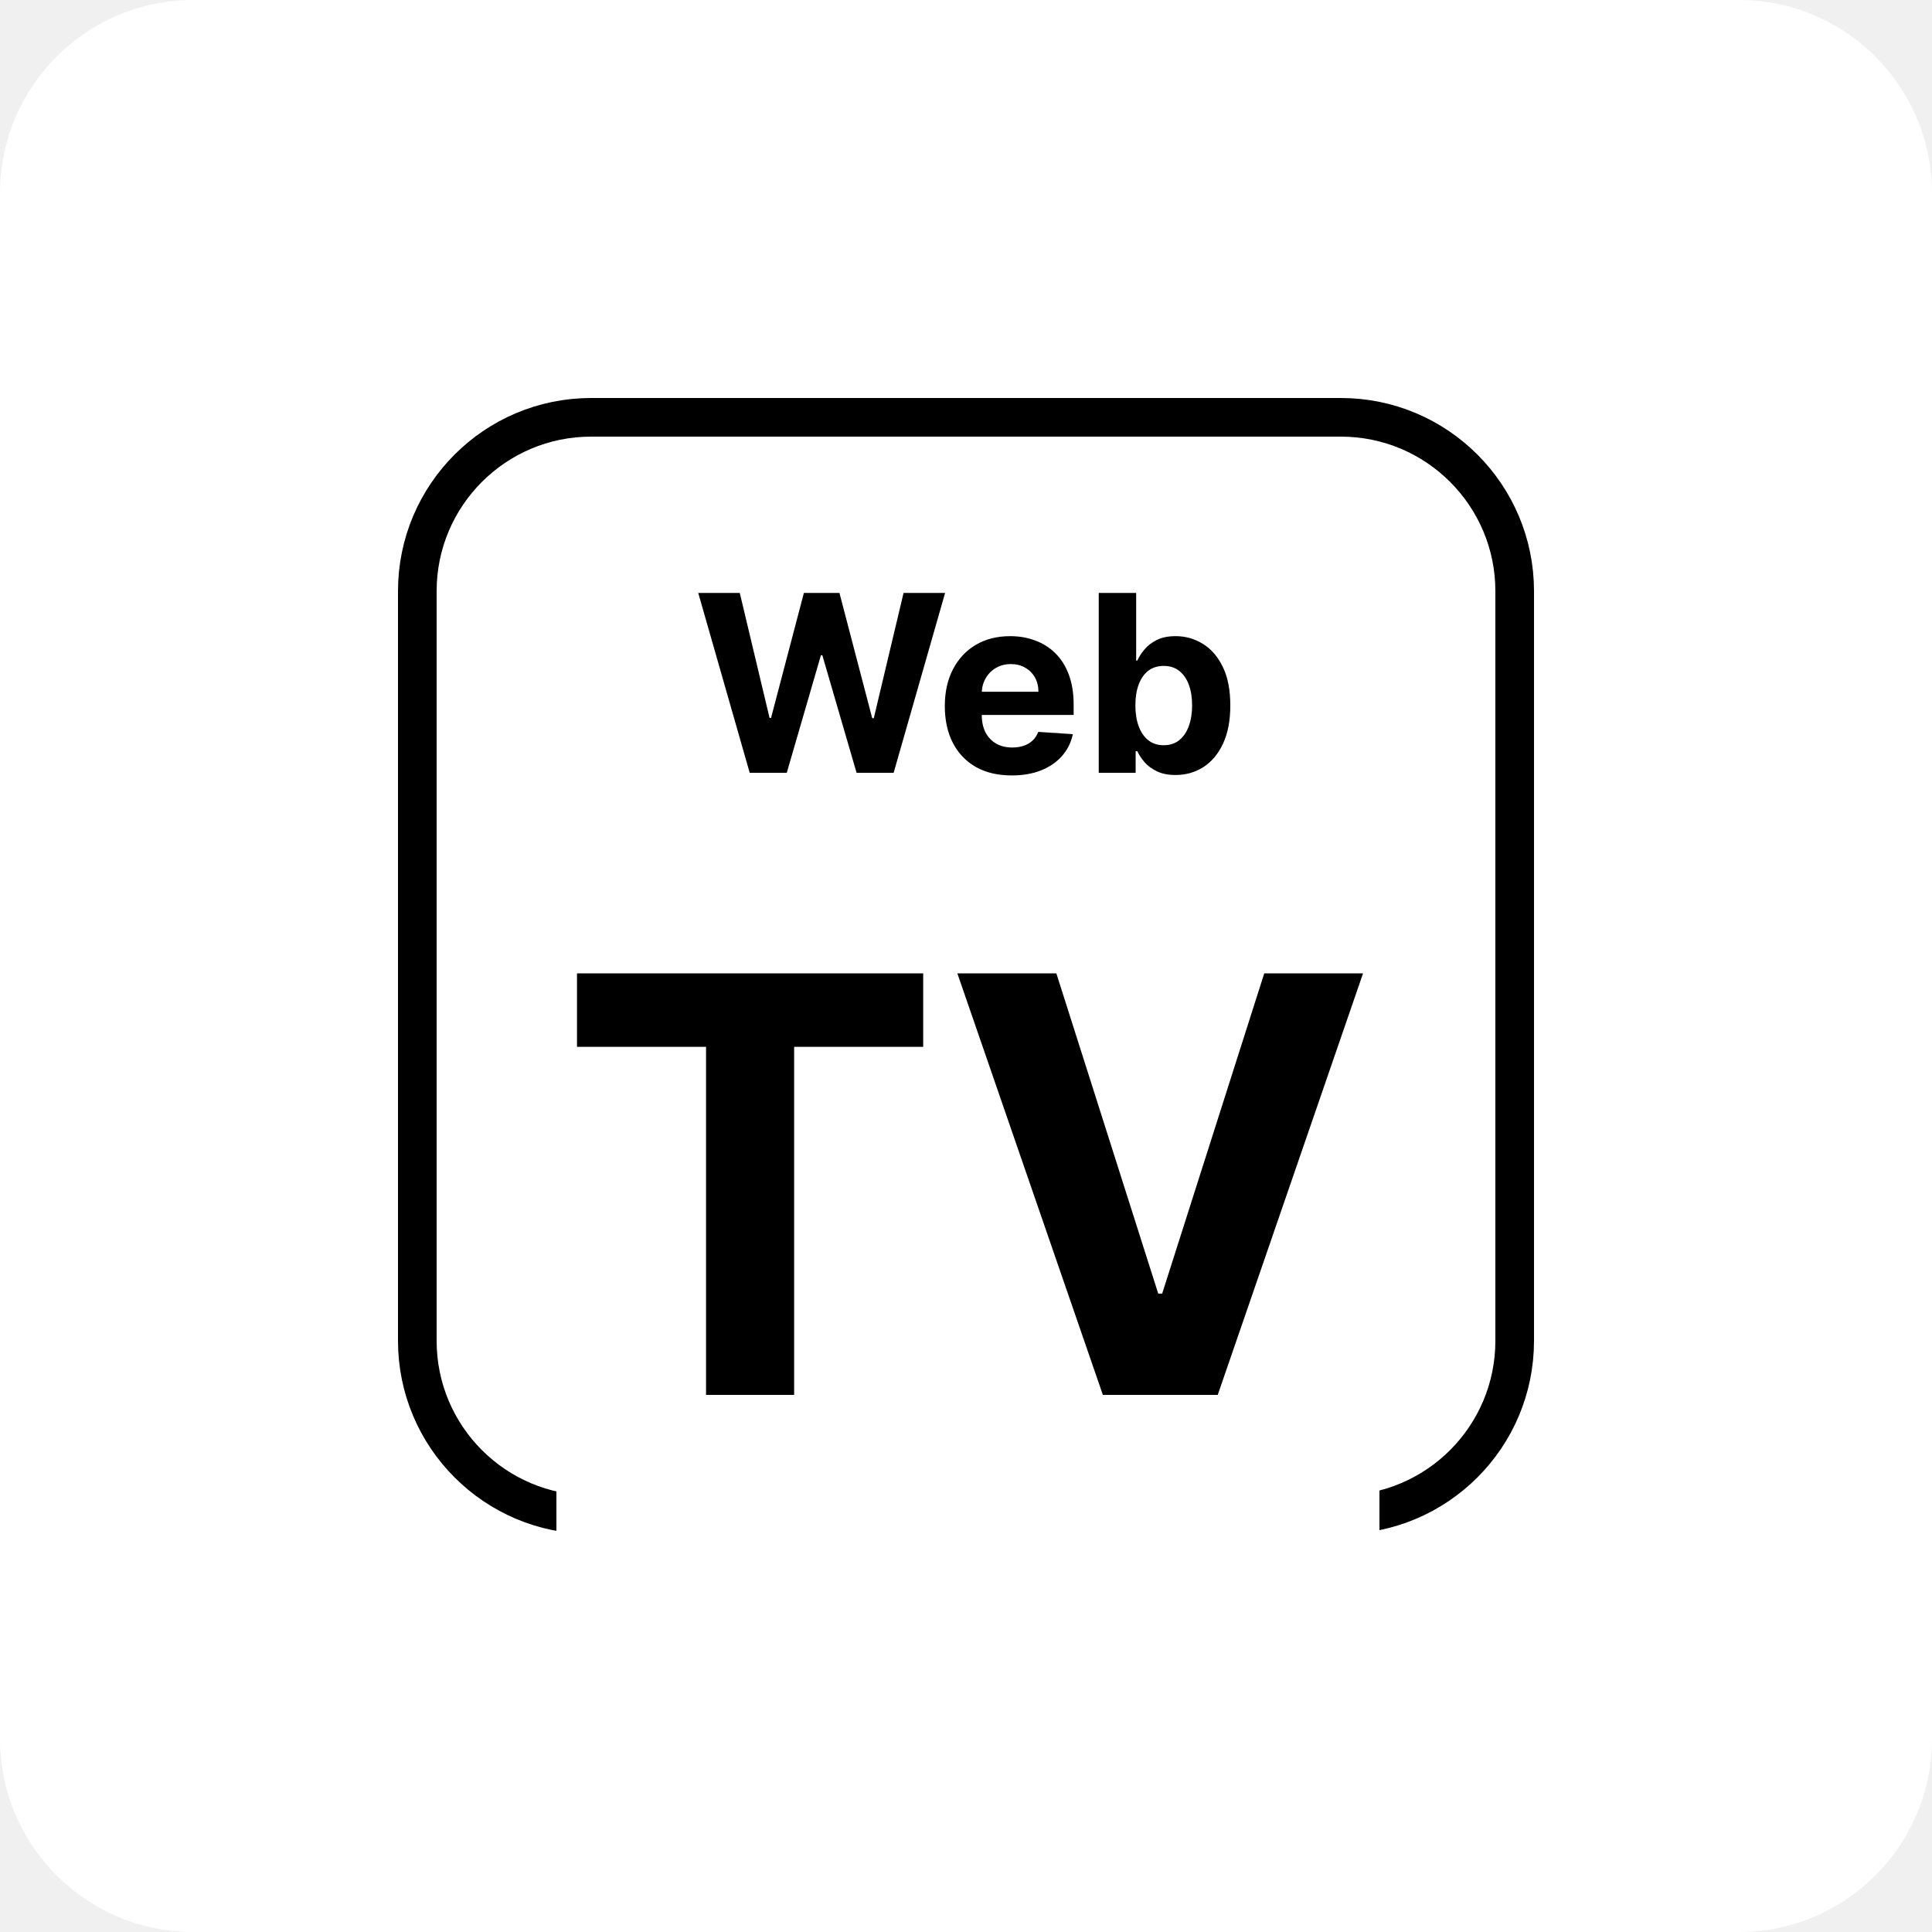
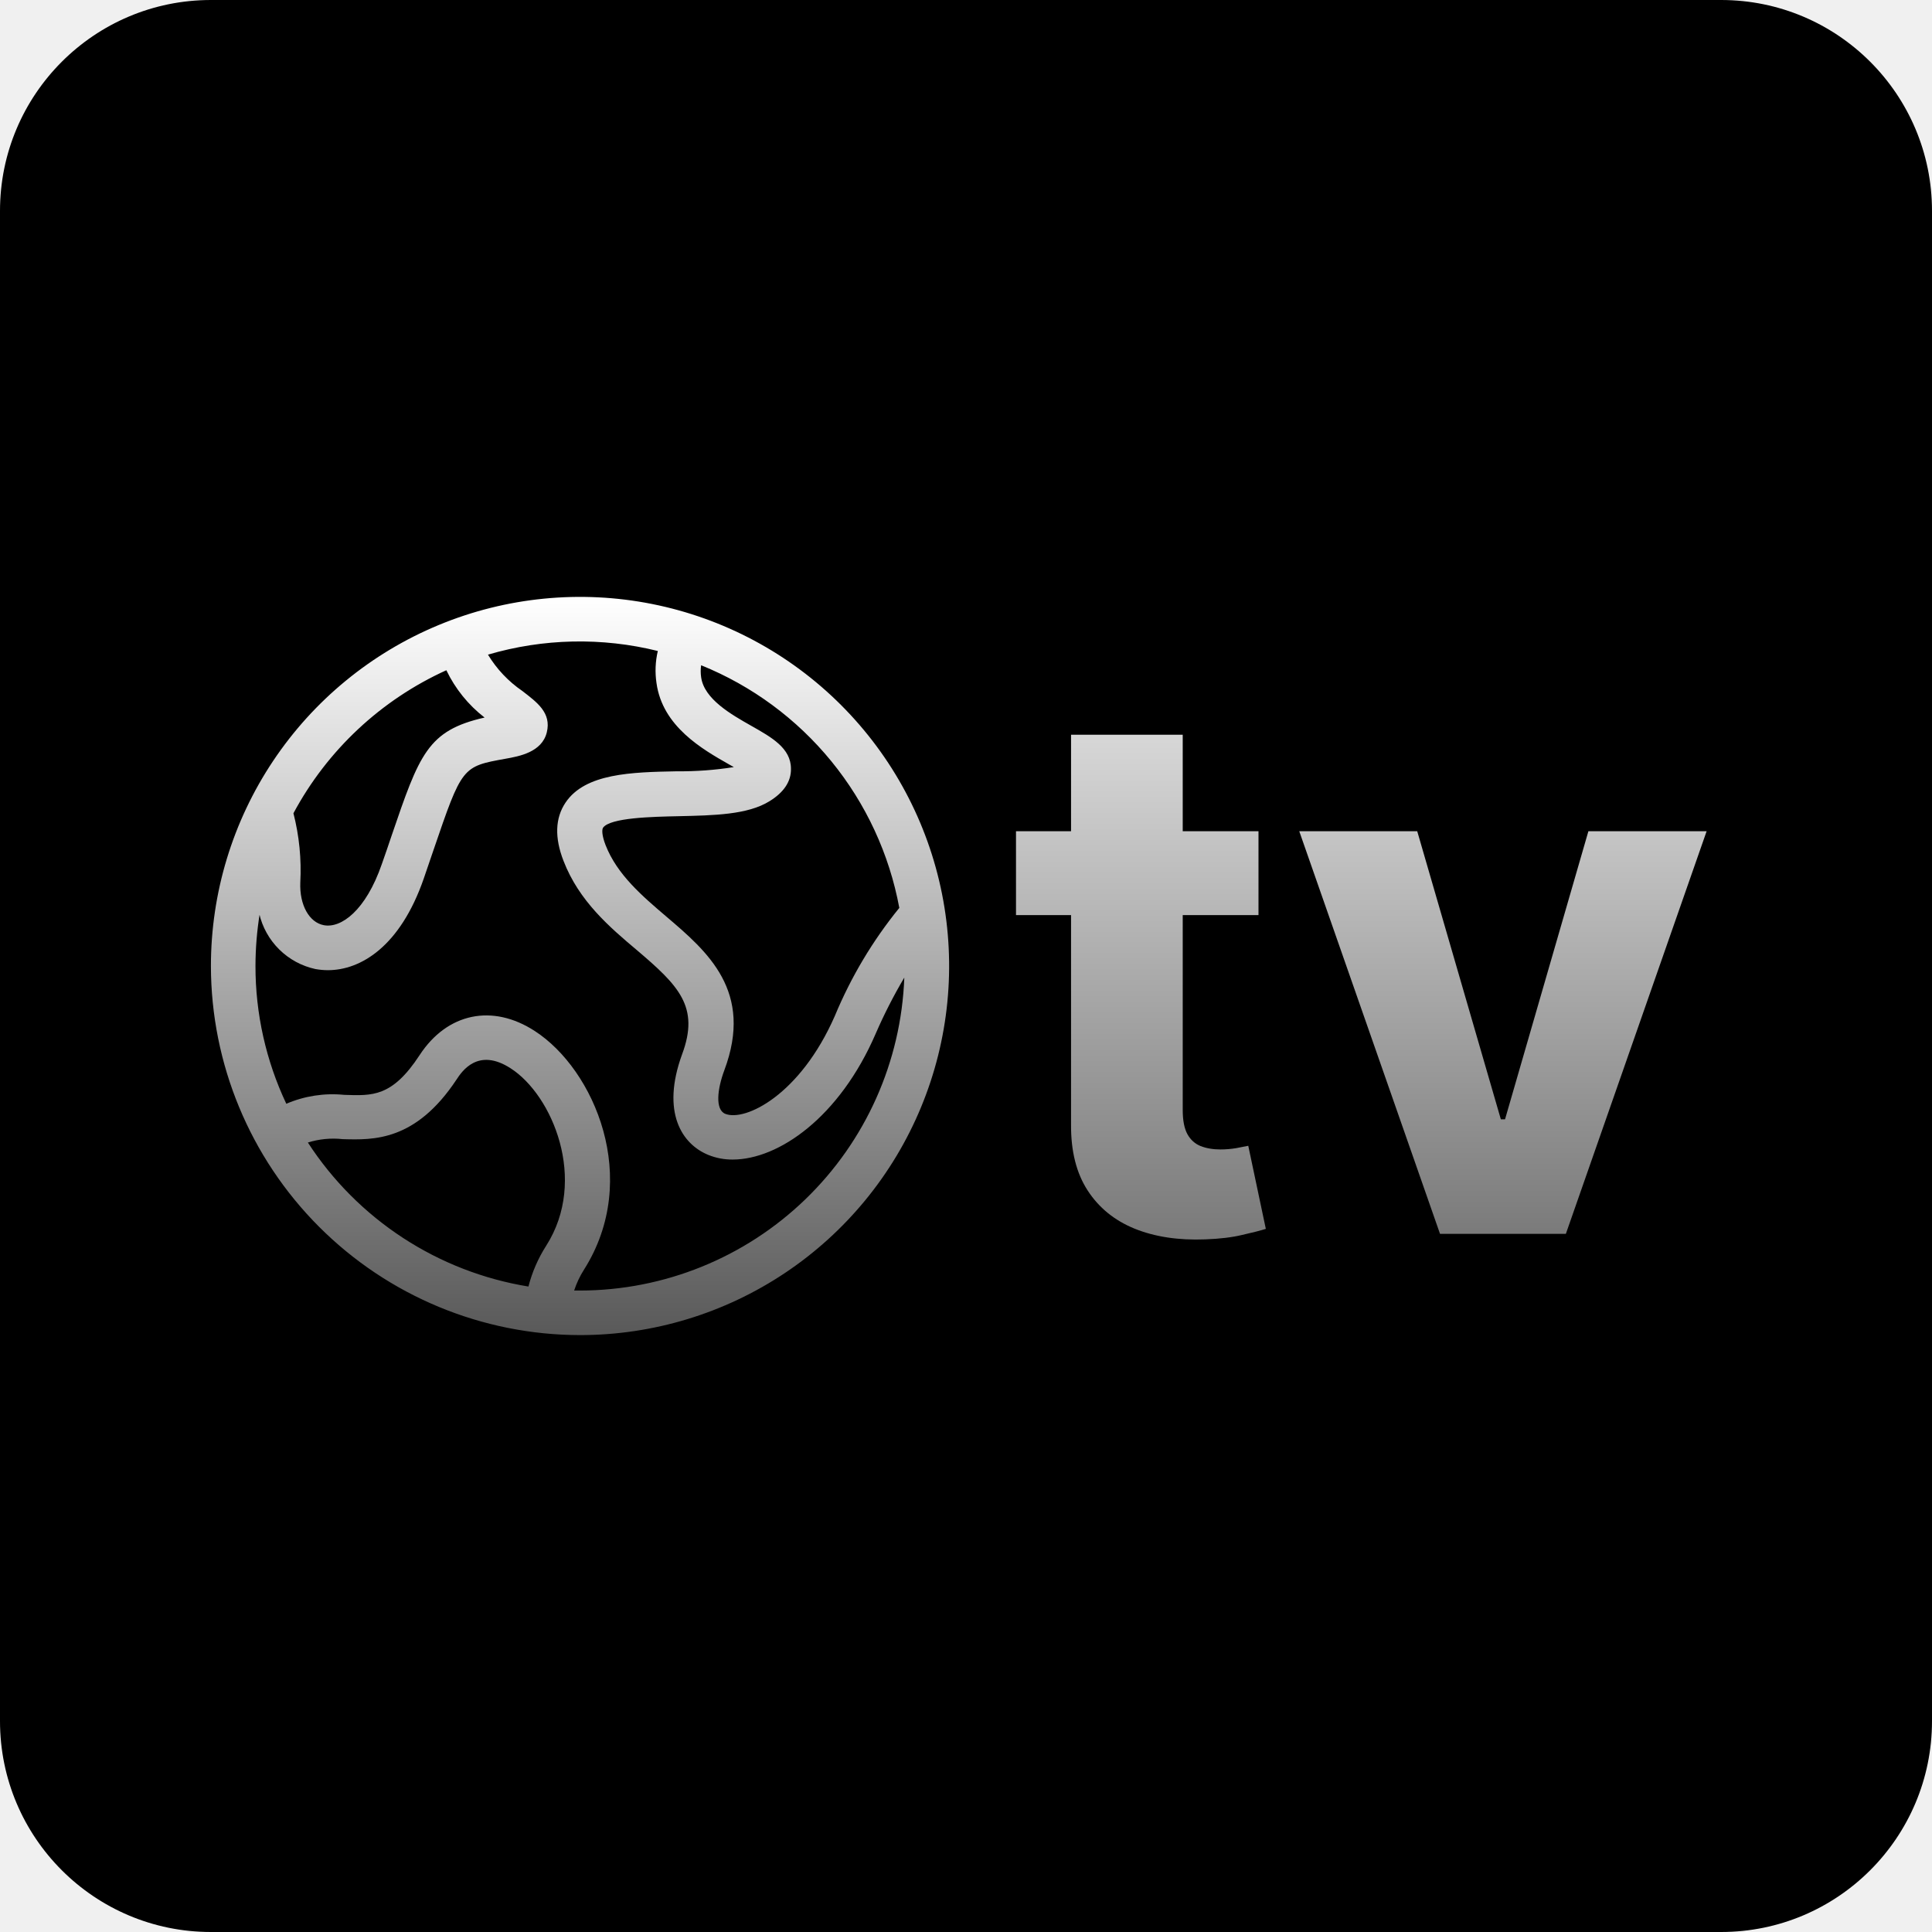
- <svg xmlns="http://www.w3.org/2000/svg" width="500" height="500" viewBox="0 0 500 500" fill="none">
-   <rect width="500" height="500" rx="50" fill="white" />
-   <rect x="108" y="108" width="284" height="284" rx="45" stroke="black" stroke-width="10" />
-   <path d="M194.023 200L180.705 153.455H191.455L199.159 185.795H199.545L208.045 153.455H217.25L225.727 185.864H226.136L233.841 153.455H244.591L231.273 200H221.682L212.818 169.568H212.455L203.614 200H194.023ZM261.835 200.682C258.244 200.682 255.153 199.955 252.562 198.5C249.987 197.03 248.002 194.955 246.608 192.273C245.214 189.576 244.517 186.386 244.517 182.705C244.517 179.114 245.214 175.962 246.608 173.25C248.002 170.538 249.964 168.424 252.494 166.909C255.04 165.394 258.025 164.636 261.449 164.636C263.752 164.636 265.896 165.008 267.881 165.75C269.881 166.477 271.623 167.576 273.108 169.045C274.608 170.515 275.775 172.364 276.608 174.591C277.441 176.803 277.858 179.394 277.858 182.364V185.023H248.381V179.023H268.744C268.744 177.629 268.441 176.394 267.835 175.318C267.229 174.242 266.388 173.402 265.312 172.795C264.252 172.174 263.017 171.864 261.608 171.864C260.138 171.864 258.835 172.205 257.699 172.886C256.578 173.553 255.699 174.455 255.062 175.591C254.426 176.712 254.1 177.962 254.085 179.341V185.045C254.085 186.773 254.403 188.265 255.04 189.523C255.691 190.78 256.608 191.75 257.79 192.432C258.972 193.114 260.373 193.455 261.994 193.455C263.07 193.455 264.055 193.303 264.949 193C265.843 192.697 266.608 192.242 267.244 191.636C267.881 191.03 268.366 190.288 268.699 189.409L277.653 190C277.199 192.152 276.267 194.03 274.858 195.636C273.464 197.227 271.661 198.47 269.449 199.364C267.252 200.242 264.714 200.682 261.835 200.682ZM284.358 200V153.455H294.04V170.955H294.335C294.759 170.015 295.373 169.061 296.176 168.091C296.994 167.106 298.055 166.288 299.358 165.636C300.676 164.97 302.313 164.636 304.267 164.636C306.813 164.636 309.161 165.303 311.312 166.636C313.464 167.955 315.184 169.947 316.472 172.614C317.759 175.265 318.403 178.591 318.403 182.591C318.403 186.485 317.775 189.773 316.517 192.455C315.275 195.121 313.578 197.144 311.426 198.523C309.29 199.886 306.896 200.568 304.244 200.568C302.366 200.568 300.767 200.258 299.449 199.636C298.146 199.015 297.078 198.235 296.244 197.295C295.411 196.341 294.775 195.379 294.335 194.409H293.903V200H284.358ZM293.835 182.545C293.835 184.621 294.123 186.432 294.699 187.977C295.275 189.523 296.108 190.727 297.199 191.591C298.29 192.439 299.616 192.864 301.176 192.864C302.752 192.864 304.085 192.432 305.176 191.568C306.267 190.689 307.093 189.477 307.653 187.932C308.229 186.371 308.517 184.576 308.517 182.545C308.517 180.53 308.237 178.758 307.676 177.227C307.116 175.697 306.29 174.5 305.199 173.636C304.108 172.773 302.767 172.341 301.176 172.341C299.6 172.341 298.267 172.758 297.176 173.591C296.1 174.424 295.275 175.606 294.699 177.136C294.123 178.667 293.835 180.47 293.835 182.545Z" fill="black" />
-   <rect width="213" height="182" transform="translate(144 215)" fill="white" />
-   <path d="M149.327 270.925V251.909H238.922V270.925H205.523V361H182.725V270.925H149.327ZM273.386 251.909L299.753 334.793H300.765L327.185 251.909H352.754L315.147 361H285.424L247.764 251.909H273.386Z" fill="black" />
+ <svg xmlns="http://www.w3.org/2000/svg" width="916" height="916" viewBox="0 0 916 916" fill="none">
+   <rect width="916" height="916" rx="100" fill="black" />
+   <path d="M275 633C309.612 633 343.446 622.736 372.225 603.507C401.003 584.278 423.433 556.947 436.679 524.97C449.924 492.993 453.39 457.806 446.637 423.859C439.885 389.913 423.218 358.731 398.744 334.256C374.269 309.782 343.087 293.115 309.141 286.363C275.194 279.61 240.007 283.076 208.03 296.321C176.053 309.566 148.722 331.997 129.493 360.775C110.264 389.554 100 423.388 100 458C100.056 504.396 118.511 548.875 151.318 581.682C184.125 614.489 228.604 632.944 275 633ZM145.968 541.697C151.304 540.023 156.93 539.477 162.488 540.092C177.064 540.514 197.049 541.148 216.484 511.784C218.976 507.982 226.624 496.49 242.087 506.503C261.902 519.178 278.802 559.443 258.987 590.581C255.162 596.557 252.31 603.103 250.537 609.974C229.311 606.512 209.042 598.649 191.034 586.891C173.026 575.133 157.675 559.739 145.968 541.697ZM426.382 430.453C413.782 445.943 403.493 463.177 395.835 481.618C379.358 519.263 353.247 531.853 343.868 528.093C338.967 526.107 340.107 516.305 343.403 507.475C357.472 469.957 335.375 451.113 315.856 434.509C304.406 424.749 292.576 414.651 287.126 400.709C285.309 396.019 285.351 393.357 285.9 392.47C289.154 387.654 309.518 387.231 321.644 386.978C338.544 386.597 354.472 386.302 364.824 379.88C371.71 375.655 375.133 370.416 375.006 364.458C375.006 354.699 365.838 349.586 356.289 344.178C346.741 338.77 333.854 331.503 332.418 321.067C332.143 319.19 332.143 317.283 332.418 315.406C356.485 325.144 377.71 340.789 394.133 360.897C410.555 381.004 421.647 404.926 426.382 430.453ZM211.625 317.772C215.834 326.561 222.042 334.244 229.75 340.207C202.71 346.333 198.865 357.572 185.599 396.399C184.204 400.624 182.726 404.849 181.036 409.666C173.388 431.805 161.685 440.213 153.531 438.649C146.56 437.34 141.954 429.016 142.377 418.412C142.969 407.367 141.872 396.297 139.124 385.583C155.194 355.635 180.671 331.807 211.625 317.772ZM122.9 433.115C124.378 439.577 127.667 445.485 132.38 450.146C137.094 454.808 143.038 458.03 149.517 459.437C151.469 459.793 153.448 459.977 155.432 459.986C171.065 459.986 189.739 448.747 200.893 416.595C202.583 411.736 204.062 407.3 205.456 403.244C219.061 363.444 219.061 363.444 239.721 359.726C246.143 358.586 256.917 356.642 259.241 347.262C261.564 337.883 254.466 332.897 247.664 327.616C241.058 323.103 235.496 317.224 231.356 310.378C257.571 302.675 285.362 302.077 311.884 308.646C310.714 313.616 310.499 318.763 311.251 323.814C314.081 344.474 333.052 355.248 345.6 362.388L347.924 363.698C339.009 365.107 329.993 365.772 320.968 365.684C299.59 366.106 277.45 366.571 268.113 380.556C263.212 387.865 262.874 397.16 267.184 408.187C274.535 427.242 289.069 439.621 301.913 450.437C321.813 467.337 331.826 477.351 323.376 499.912C313.405 527.29 323.25 542.5 335.925 547.612C339.564 549.071 343.454 549.803 347.374 549.767C369.175 549.767 398.075 529.698 415.186 490.068C419.148 480.935 423.678 472.06 428.748 463.493C427.284 503.307 410.45 541.006 381.782 568.674C353.114 596.341 314.842 611.825 275 611.875H272.211C273.35 608.381 274.926 605.045 276.901 601.946C304.153 558.851 281.718 507.052 253.579 488.843C233.51 475.787 212.047 480.224 198.95 500.25C185.852 520.277 176.43 519.516 163.206 519.094C153.842 518.153 144.392 519.607 135.744 523.319C126.094 502.897 121.101 480.587 121.125 458C121.136 449.664 121.815 441.342 123.153 433.115H122.9Z" fill="url(#paint0_linear_29_6)" />
+   <path d="M596.674 394.091V433.864H481.706V394.091H596.674ZM507.807 348.352H560.754V526.335C560.754 531.224 561.5 535.036 562.991 537.77C564.483 540.421 566.554 542.286 569.206 543.363C571.94 544.44 575.089 544.979 578.652 544.979C581.138 544.979 583.624 544.772 586.109 544.357C588.595 543.86 590.501 543.487 591.827 543.239L600.154 582.638C597.503 583.467 593.774 584.42 588.968 585.497C584.162 586.657 578.321 587.362 571.443 587.61C558.683 588.107 547.497 586.409 537.885 582.514C528.356 578.62 520.94 572.571 515.637 564.368C510.334 556.165 507.724 545.807 507.807 533.295V348.352ZM809.147 394.091L742.404 585H682.745L616.001 394.091H671.931L711.58 530.685H713.569L753.093 394.091H809.147Z" fill="url(#paint1_linear_29_6)" />
+   <defs>
+     <linearGradient id="paint0_linear_29_6" x1="275" y1="283" x2="275" y2="633" gradientUnits="userSpaceOnUse">
+       <stop stop-color="white" />
+       <stop offset="1" stop-color="white" stop-opacity="0.35" />
+     </linearGradient>
+     <linearGradient id="paint1_linear_29_6" x1="645" y1="246" x2="645" y2="670" gradientUnits="userSpaceOnUse">
+       <stop stop-color="white" />
+       <stop offset="1" stop-color="white" stop-opacity="0.35" />
+     </linearGradient>
+   </defs>
</svg>
